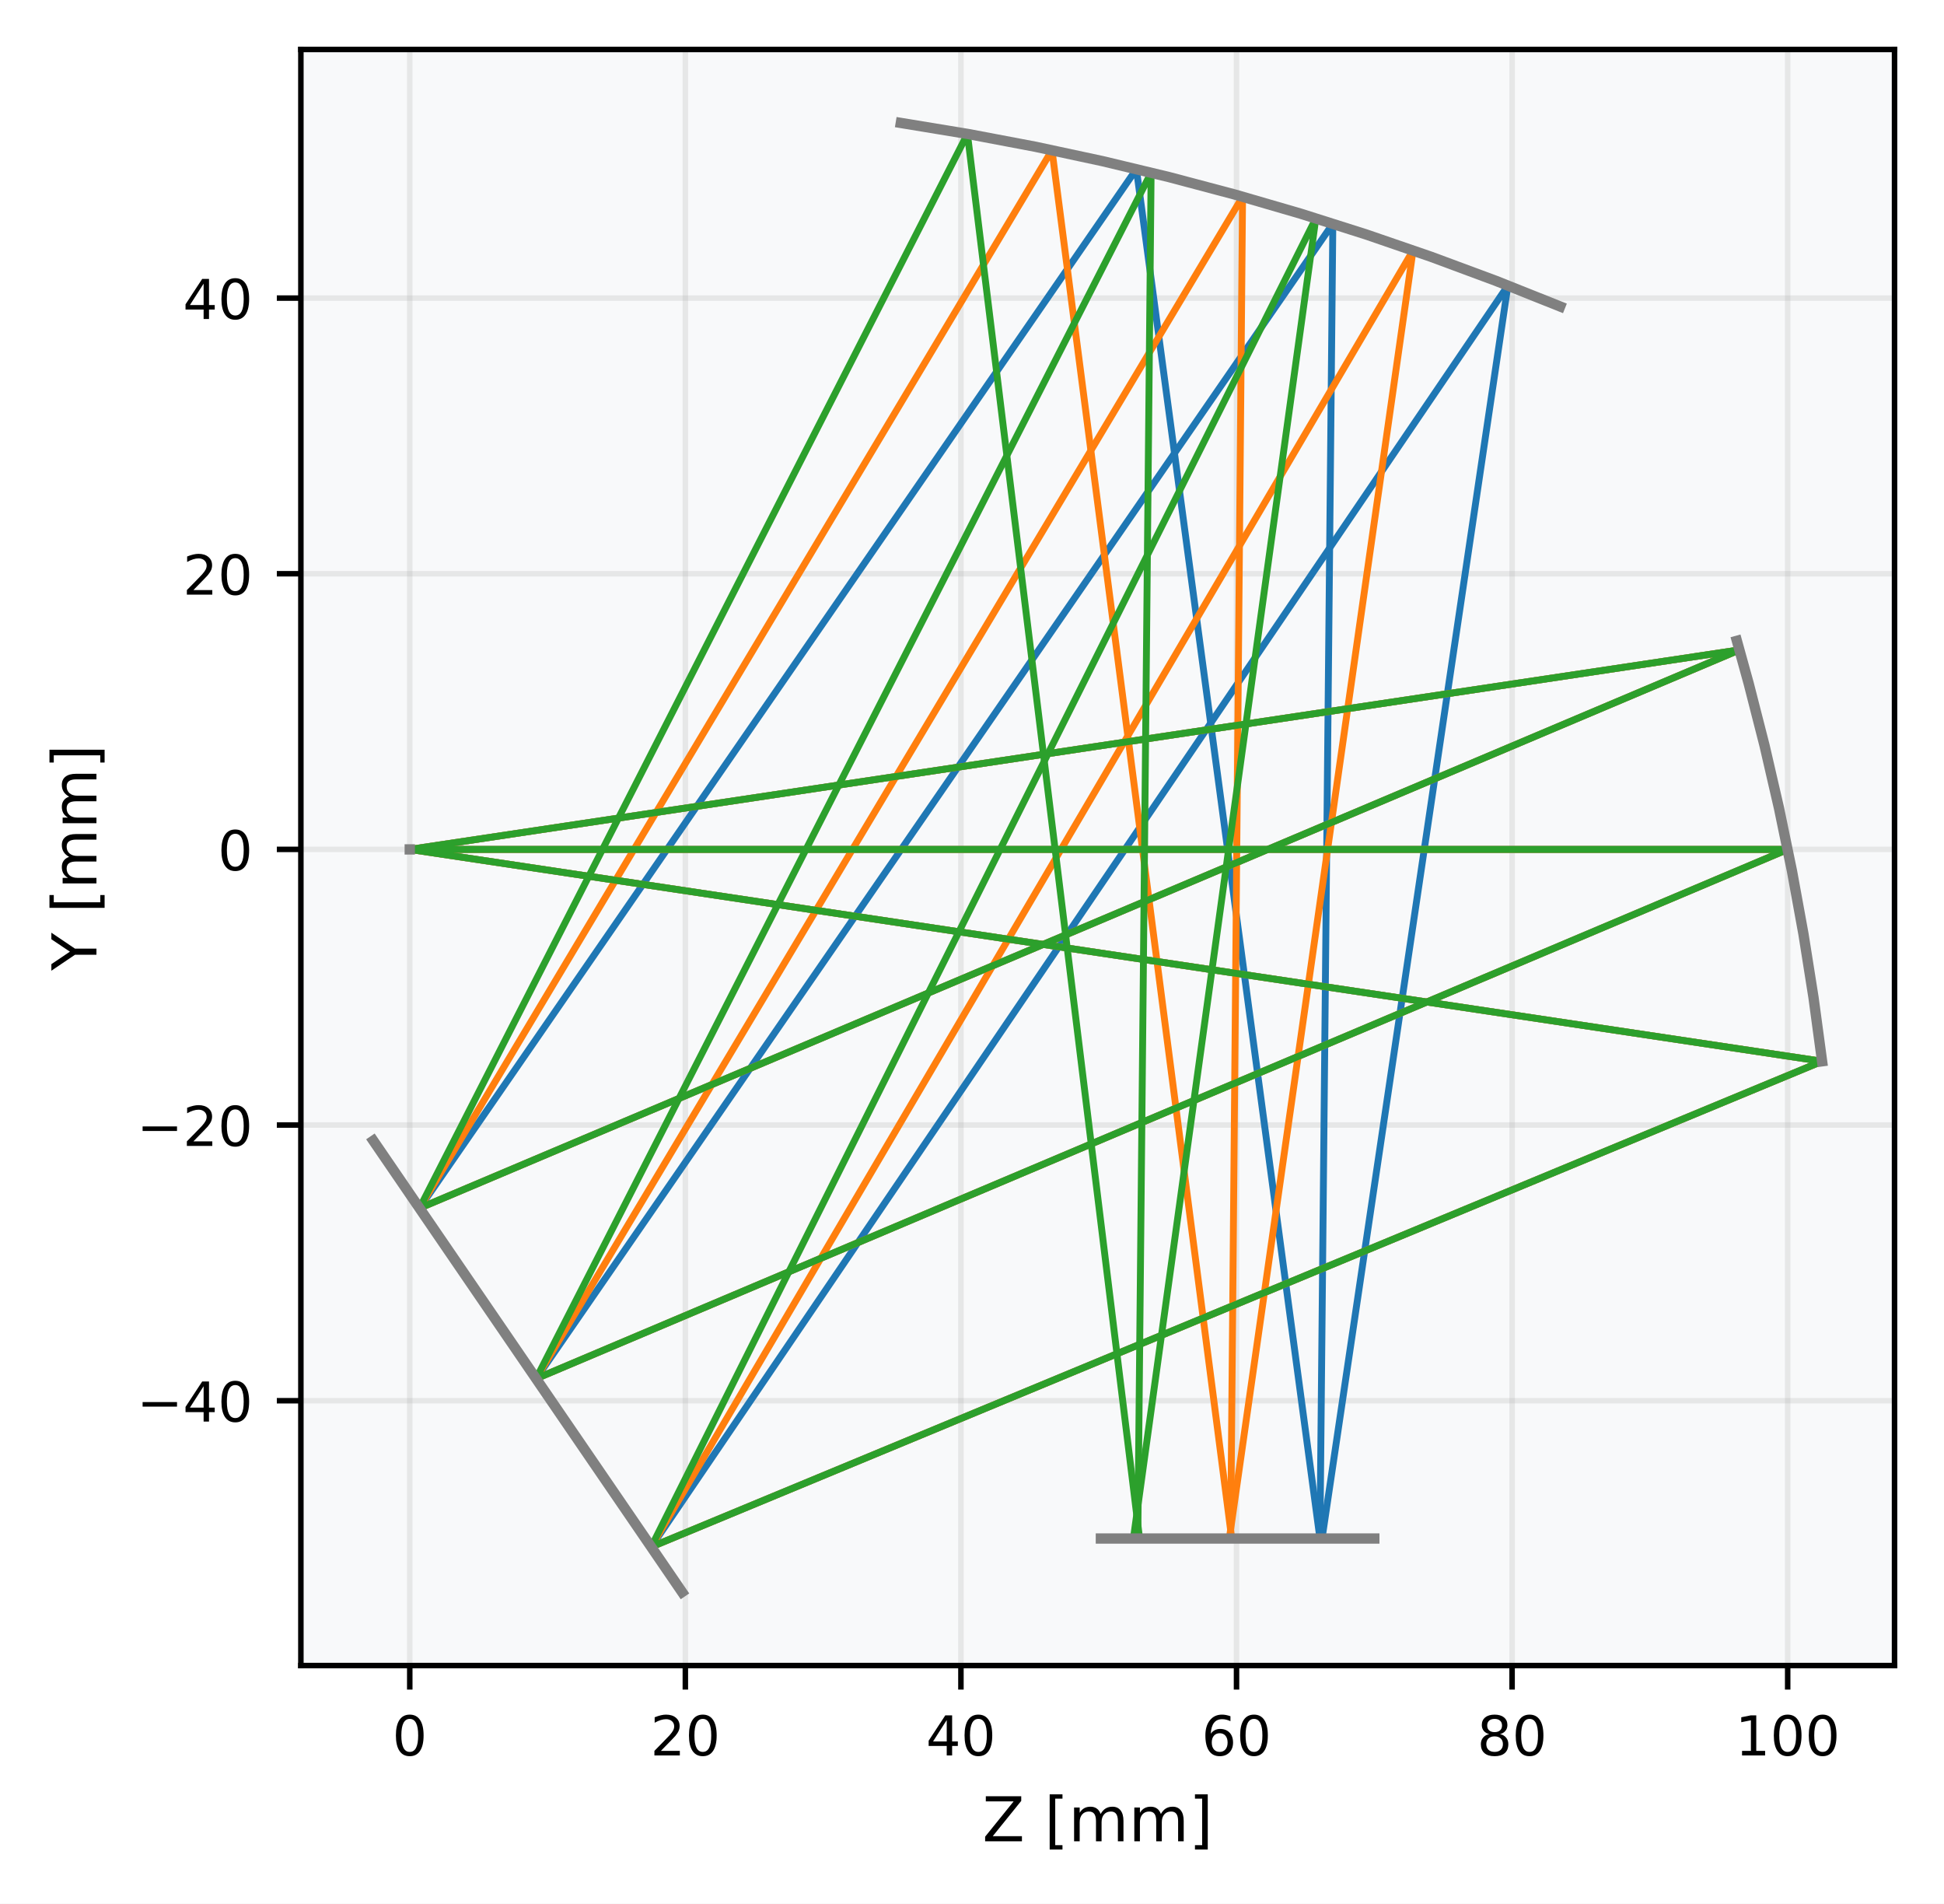
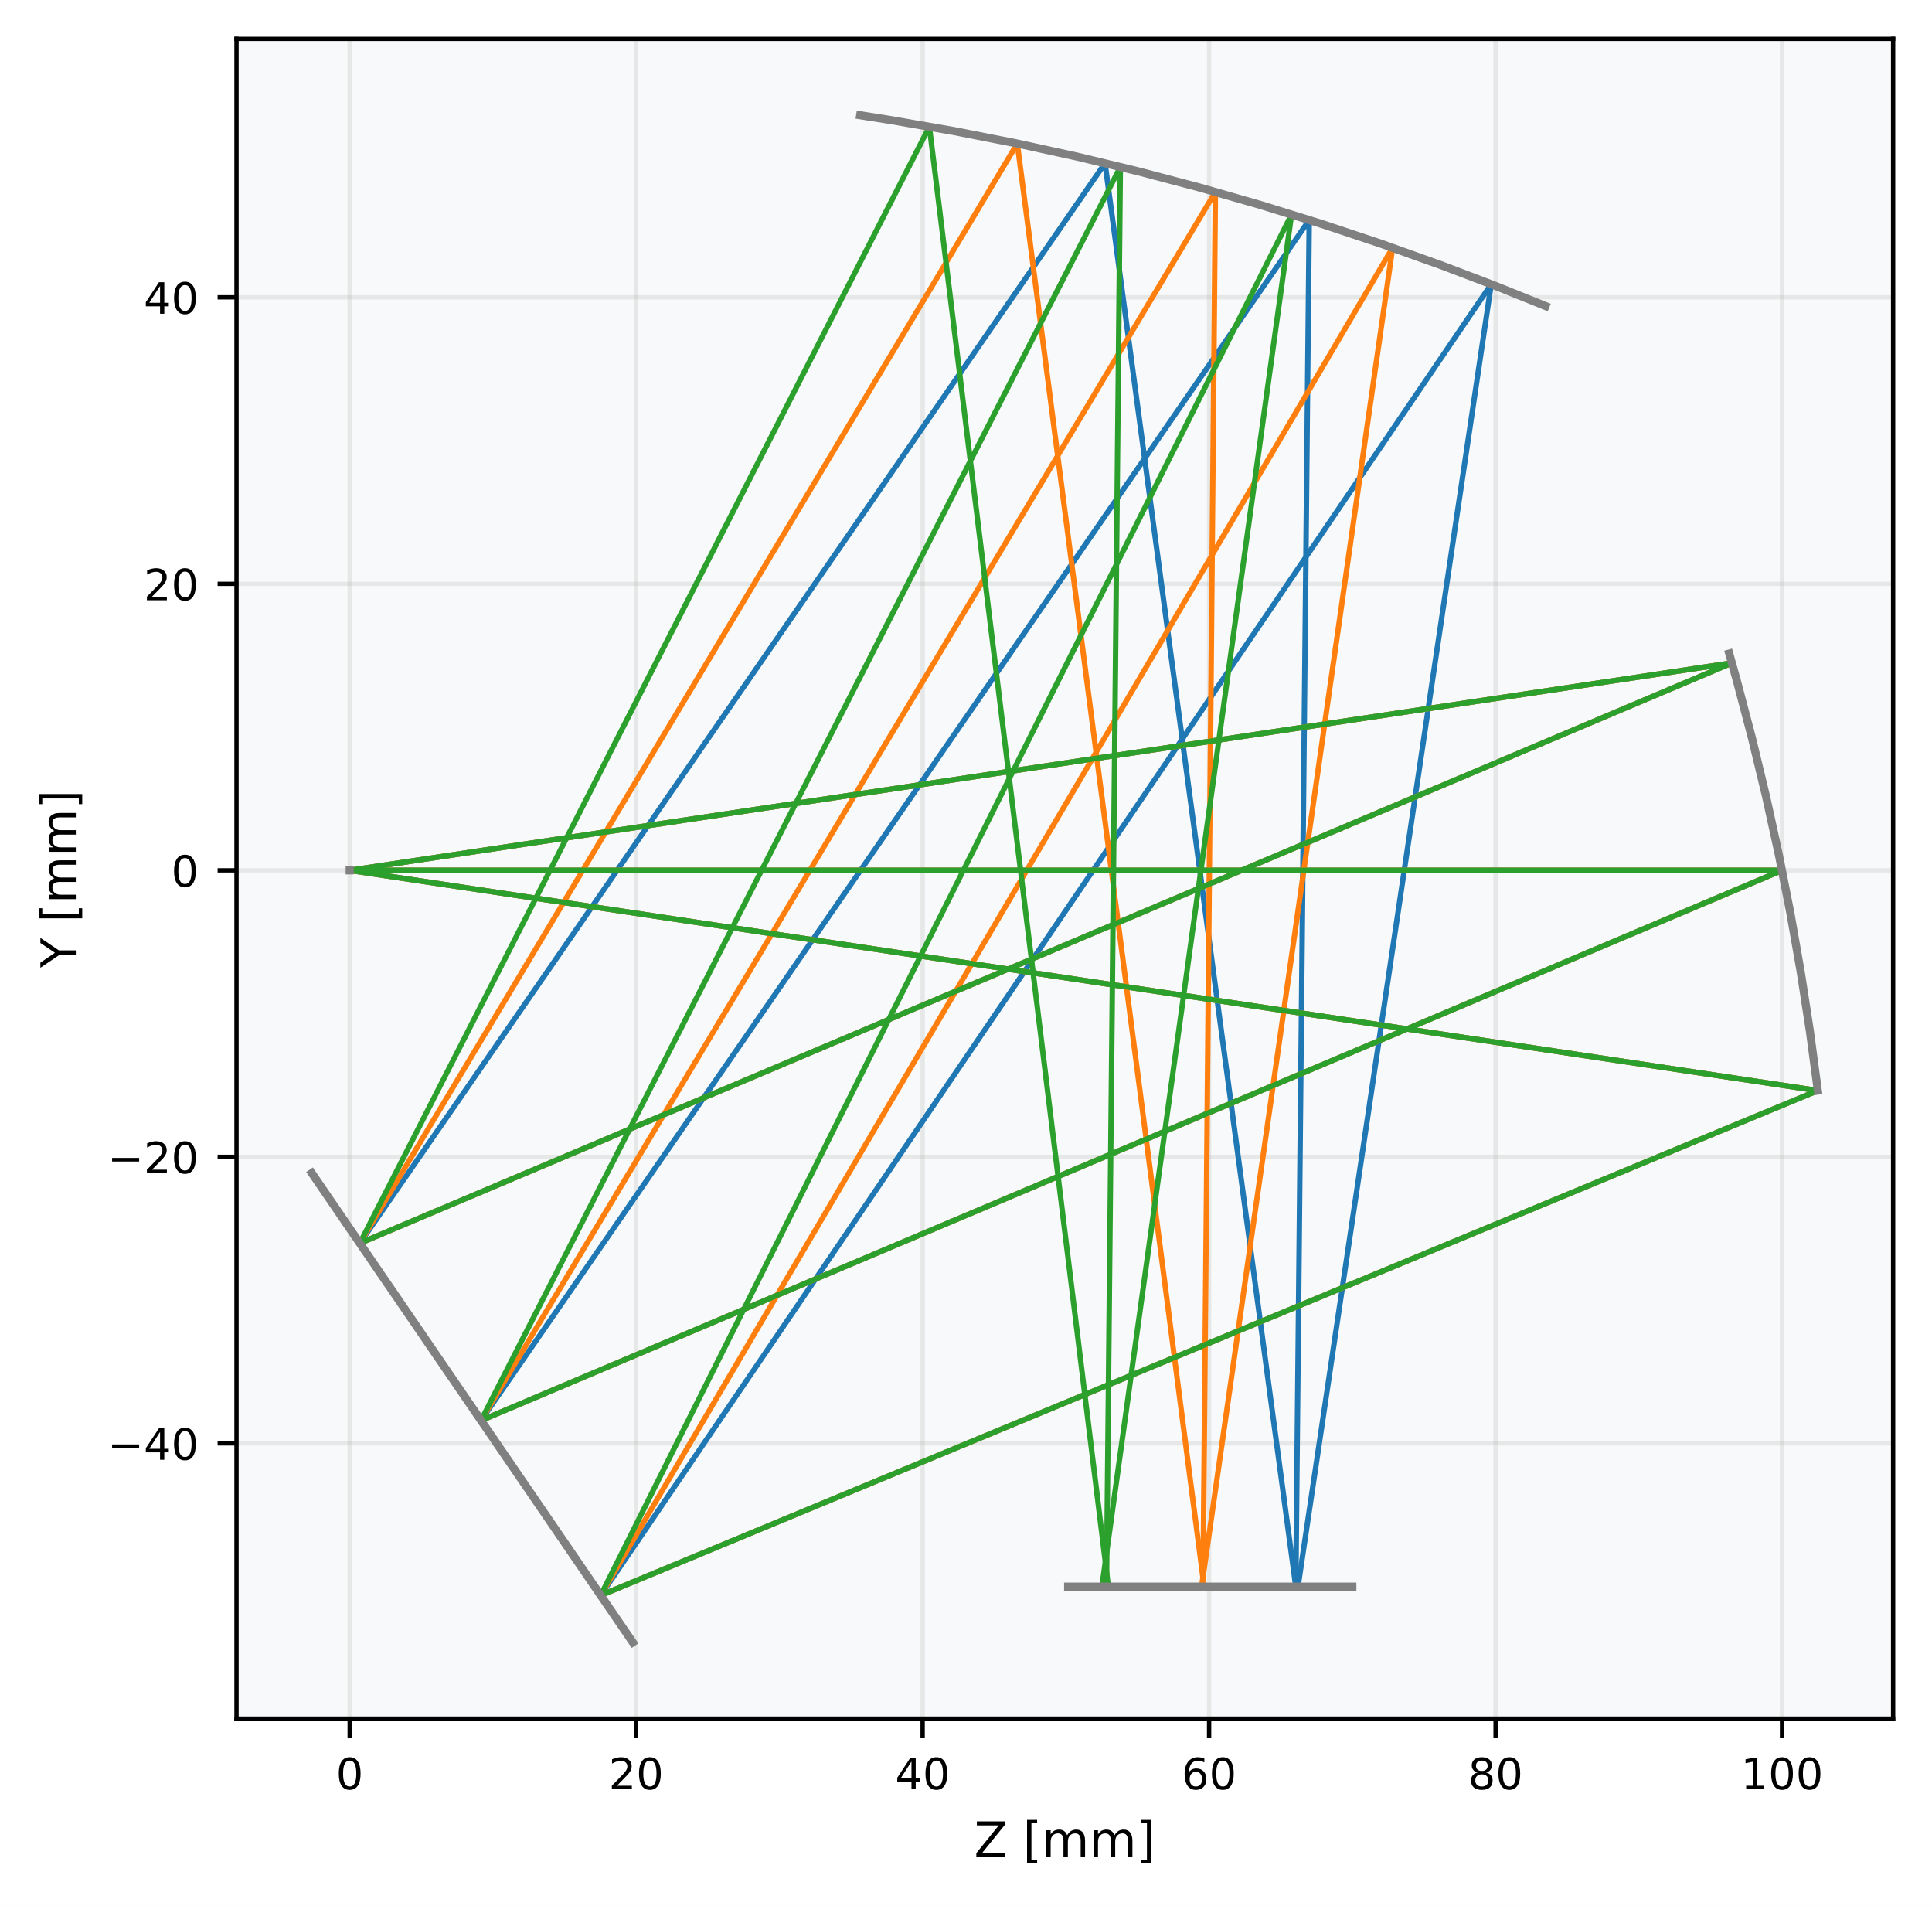
- <svg xmlns="http://www.w3.org/2000/svg" xmlns:xlink="http://www.w3.org/1999/xlink" width="282.964pt" height="277.03pt" viewBox="0 0 282.964 277.03" version="1.1">
+ <svg xmlns="http://www.w3.org/2000/svg" xmlns:xlink="http://www.w3.org/1999/xlink" width="357.754pt" height="352.855pt" viewBox="0 0 357.754 352.855" version="1.1">
  <defs>
    <style type="text/css">*{stroke-linejoin: round; stroke-linecap: butt}</style>
  </defs>
  <g id="figure_1">
    <g id="patch_1">
-       <path d="M 0 277.03  L 282.964 277.03  L 282.964 0  L 0 0  z " style="fill: #ffffff" />
+       <path d="M 0 352.855  L 357.754 352.855  L 357.754 0  L 0 0  z " style="fill: #ffffff" />
    </g>
    <g id="axes_1">
      <g id="patch_2">
-         <path d="M 43.794 242.378  L 275.764 242.378  L 275.764 7.2  L 43.794 7.2  z " style="fill: #f8f9fa" />
+         <path d="M 43.794 318.202  L 350.554 318.202  L 350.554 7.2  L 43.794 7.2  z " style="fill: #f8f9fa" />
      </g>
      <g id="matplotlib.axis_1">
        <g id="xtick_1">
          <g id="line2d_1">
-             <path d="M 59.644 242.378  L 59.644 7.2  " clip-path="url(#p131f4481aa)" style="fill: none; stroke: #b0b0b0; stroke-opacity: 0.25; stroke-width: 0.8; stroke-linecap: square" />
+             <path d="M 64.754 318.202  L 64.754 7.2  " clip-path="url(#pfeff184d77)" style="fill: none; stroke: #b0b0b0; stroke-opacity: 0.25; stroke-width: 0.8; stroke-linecap: square" />
          </g>
          <g id="line2d_2">
            <defs>
-               <path id="ma6014b2745" d="M 0 0  L 0 3.5  " style="stroke: #000000; stroke-width: 0.8" />
+               <path id="m9179cbe662" d="M 0 0  L 0 3.5  " style="stroke: #000000; stroke-width: 0.8" />
            </defs>
            <g>
-               <use xlink:href="#ma6014b2745" x="59.644" y="242.378" style="stroke: #000000; stroke-width: 0.8" />
+               <use xlink:href="#m9179cbe662" x="64.754" y="318.202" style="stroke: #000000; stroke-width: 0.8" />
            </g>
          </g>
          <g id="text_1">
-             <g transform="translate(57.09888 255.4564) scale(0.08 -0.08)">
+             <g transform="translate(62.20909 331.2809) scale(0.08 -0.08)">
              <defs>
                <path id="DejaVuSans-30" d="M 2034 4250  Q 1547 4250 1301 3770  Q 1056 3291 1056 2328  Q 1056 1369 1301 889  Q 1547 409 2034 409  Q 2525 409 2770 889  Q 3016 1369 3016 2328  Q 3016 3291 2770 3770  Q 2525 4250 2034 4250  z M 2034 4750  Q 2819 4750 3233 4129  Q 3647 3509 3647 2328  Q 3647 1150 3233 529  Q 2819 -91 2034 -91  Q 1250 -91 836 529  Q 422 1150 422 2328  Q 422 3509 836 4129  Q 1250 4750 2034 4750  z " transform="scale(0.015625)" />
              </defs>
              <use xlink:href="#DejaVuSans-30" />
            </g>
          </g>
        </g>
        <g id="xtick_2">
          <g id="line2d_3">
-             <path d="M 99.757 242.378  L 99.757 7.2  " clip-path="url(#p131f4481aa)" style="fill: none; stroke: #b0b0b0; stroke-opacity: 0.25; stroke-width: 0.8; stroke-linecap: square" />
+             <path d="M 117.8 318.202  L 117.8 7.2  " clip-path="url(#pfeff184d77)" style="fill: none; stroke: #b0b0b0; stroke-opacity: 0.25; stroke-width: 0.8; stroke-linecap: square" />
          </g>
          <g id="line2d_4">
            <g>
-               <use xlink:href="#ma6014b2745" x="99.757" y="242.378" style="stroke: #000000; stroke-width: 0.8" />
+               <use xlink:href="#m9179cbe662" x="117.8" y="318.202" style="stroke: #000000; stroke-width: 0.8" />
            </g>
          </g>
          <g id="text_2">
-             <g transform="translate(94.66719 255.4564) scale(0.08 -0.08)">
+             <g transform="translate(112.7105 331.2809) scale(0.08 -0.08)">
              <defs>
                <path id="DejaVuSans-32" d="M 1228 531  L 3431 531  L 3431 0  L 469 0  L 469 531  Q 828 903 1448 1529  Q 2069 2156 2228 2338  Q 2531 2678 2651 2914  Q 2772 3150 2772 3378  Q 2772 3750 2511 3984  Q 2250 4219 1831 4219  Q 1534 4219 1204 4116  Q 875 4013 500 3803  L 500 4441  Q 881 4594 1212 4672  Q 1544 4750 1819 4750  Q 2544 4750 2975 4387  Q 3406 4025 3406 3419  Q 3406 3131 3298 2873  Q 3191 2616 2906 2266  Q 2828 2175 2409 1742  Q 1991 1309 1228 531  z " transform="scale(0.015625)" />
              </defs>
              <use xlink:href="#DejaVuSans-32" />
              <use xlink:href="#DejaVuSans-30" transform="translate(63.62305 0)" />
            </g>
          </g>
        </g>
        <g id="xtick_3">
          <g id="line2d_5">
-             <path d="M 139.87 242.378  L 139.87 7.2  " clip-path="url(#p131f4481aa)" style="fill: none; stroke: #b0b0b0; stroke-opacity: 0.25; stroke-width: 0.8; stroke-linecap: square" />
+             <path d="M 170.847 318.202  L 170.847 7.2  " clip-path="url(#pfeff184d77)" style="fill: none; stroke: #b0b0b0; stroke-opacity: 0.25; stroke-width: 0.8; stroke-linecap: square" />
          </g>
          <g id="line2d_6">
            <g>
-               <use xlink:href="#ma6014b2745" x="139.87" y="242.378" style="stroke: #000000; stroke-width: 0.8" />
+               <use xlink:href="#m9179cbe662" x="170.847" y="318.202" style="stroke: #000000; stroke-width: 0.8" />
            </g>
          </g>
          <g id="text_3">
-             <g transform="translate(134.7805 255.4564) scale(0.08 -0.08)">
+             <g transform="translate(165.7569 331.2809) scale(0.08 -0.08)">
              <defs>
                <path id="DejaVuSans-34" d="M 2419 4116  L 825 1625  L 2419 1625  L 2419 4116  z M 2253 4666  L 3047 4666  L 3047 1625  L 3713 1625  L 3713 1100  L 3047 1100  L 3047 0  L 2419 0  L 2419 1100  L 313 1100  L 313 1709  L 2253 4666  z " transform="scale(0.015625)" />
              </defs>
              <use xlink:href="#DejaVuSans-34" />
              <use xlink:href="#DejaVuSans-30" transform="translate(63.62305 0)" />
            </g>
          </g>
        </g>
        <g id="xtick_4">
          <g id="line2d_7">
-             <path d="M 179.984 242.378  L 179.984 7.2  " clip-path="url(#p131f4481aa)" style="fill: none; stroke: #b0b0b0; stroke-opacity: 0.25; stroke-width: 0.8; stroke-linecap: square" />
+             <path d="M 223.893 318.202  L 223.893 7.2  " clip-path="url(#pfeff184d77)" style="fill: none; stroke: #b0b0b0; stroke-opacity: 0.25; stroke-width: 0.8; stroke-linecap: square" />
          </g>
          <g id="line2d_8">
            <g>
-               <use xlink:href="#ma6014b2745" x="179.984" y="242.378" style="stroke: #000000; stroke-width: 0.8" />
+               <use xlink:href="#m9179cbe662" x="223.893" y="318.202" style="stroke: #000000; stroke-width: 0.8" />
            </g>
          </g>
          <g id="text_4">
-             <g transform="translate(174.8938 255.4564) scale(0.08 -0.08)">
+             <g transform="translate(218.8033 331.2809) scale(0.08 -0.08)">
              <defs>
                <path id="DejaVuSans-36" d="M 2113 2584  Q 1688 2584 1439 2293  Q 1191 2003 1191 1497  Q 1191 994 1439 701  Q 1688 409 2113 409  Q 2538 409 2786 701  Q 3034 994 3034 1497  Q 3034 2003 2786 2293  Q 2538 2584 2113 2584  z M 3366 4563  L 3366 3988  Q 3128 4100 2886 4159  Q 2644 4219 2406 4219  Q 1781 4219 1451 3797  Q 1122 3375 1075 2522  Q 1259 2794 1537 2939  Q 1816 3084 2150 3084  Q 2853 3084 3261 2657  Q 3669 2231 3669 1497  Q 3669 778 3244 343  Q 2819 -91 2113 -91  Q 1303 -91 875 529  Q 447 1150 447 2328  Q 447 3434 972 4092  Q 1497 4750 2381 4750  Q 2619 4750 2861 4703  Q 3103 4656 3366 4563  z " transform="scale(0.015625)" />
              </defs>
              <use xlink:href="#DejaVuSans-36" />
              <use xlink:href="#DejaVuSans-30" transform="translate(63.62305 0)" />
            </g>
          </g>
        </g>
        <g id="xtick_5">
          <g id="line2d_9">
-             <path d="M 220.097 242.378  L 220.097 7.2  " clip-path="url(#p131f4481aa)" style="fill: none; stroke: #b0b0b0; stroke-opacity: 0.25; stroke-width: 0.8; stroke-linecap: square" />
+             <path d="M 276.94 318.202  L 276.94 7.2  " clip-path="url(#pfeff184d77)" style="fill: none; stroke: #b0b0b0; stroke-opacity: 0.25; stroke-width: 0.8; stroke-linecap: square" />
          </g>
          <g id="line2d_10">
            <g>
-               <use xlink:href="#ma6014b2745" x="220.097" y="242.378" style="stroke: #000000; stroke-width: 0.8" />
+               <use xlink:href="#m9179cbe662" x="276.94" y="318.202" style="stroke: #000000; stroke-width: 0.8" />
            </g>
          </g>
          <g id="text_5">
-             <g transform="translate(215.0071 255.4564) scale(0.08 -0.08)">
+             <g transform="translate(271.8497 331.2809) scale(0.08 -0.08)">
              <defs>
                <path id="DejaVuSans-38" d="M 2034 2216  Q 1584 2216 1326 1975  Q 1069 1734 1069 1313  Q 1069 891 1326 650  Q 1584 409 2034 409  Q 2484 409 2743 651  Q 3003 894 3003 1313  Q 3003 1734 2745 1975  Q 2488 2216 2034 2216  z M 1403 2484  Q 997 2584 770 2862  Q 544 3141 544 3541  Q 544 4100 942 4425  Q 1341 4750 2034 4750  Q 2731 4750 3128 4425  Q 3525 4100 3525 3541  Q 3525 3141 3298 2862  Q 3072 2584 2669 2484  Q 3125 2378 3379 2068  Q 3634 1759 3634 1313  Q 3634 634 3220 271  Q 2806 -91 2034 -91  Q 1263 -91 848 271  Q 434 634 434 1313  Q 434 1759 690 2068  Q 947 2378 1403 2484  z M 1172 3481  Q 1172 3119 1398 2916  Q 1625 2713 2034 2713  Q 2441 2713 2670 2916  Q 2900 3119 2900 3481  Q 2900 3844 2670 4047  Q 2441 4250 2034 4250  Q 1625 4250 1398 4047  Q 1172 3844 1172 3481  z " transform="scale(0.015625)" />
              </defs>
              <use xlink:href="#DejaVuSans-38" />
              <use xlink:href="#DejaVuSans-30" transform="translate(63.62305 0)" />
            </g>
          </g>
        </g>
        <g id="xtick_6">
          <g id="line2d_11">
-             <path d="M 260.21 242.378  L 260.21 7.2  " clip-path="url(#p131f4481aa)" style="fill: none; stroke: #b0b0b0; stroke-opacity: 0.25; stroke-width: 0.8; stroke-linecap: square" />
+             <path d="M 329.986 318.202  L 329.986 7.2  " clip-path="url(#pfeff184d77)" style="fill: none; stroke: #b0b0b0; stroke-opacity: 0.25; stroke-width: 0.8; stroke-linecap: square" />
          </g>
          <g id="line2d_12">
            <g>
-               <use xlink:href="#ma6014b2745" x="260.21" y="242.378" style="stroke: #000000; stroke-width: 0.8" />
+               <use xlink:href="#m9179cbe662" x="329.986" y="318.202" style="stroke: #000000; stroke-width: 0.8" />
            </g>
          </g>
          <g id="text_6">
-             <g transform="translate(252.5754 255.4564) scale(0.08 -0.08)">
+             <g transform="translate(322.3511 331.2809) scale(0.08 -0.08)">
              <defs>
                <path id="DejaVuSans-31" d="M 794 531  L 1825 531  L 1825 4091  L 703 3866  L 703 4441  L 1819 4666  L 2450 4666  L 2450 531  L 3481 531  L 3481 0  L 794 0  L 794 531  z " transform="scale(0.015625)" />
              </defs>
              <use xlink:href="#DejaVuSans-31" />
              <use xlink:href="#DejaVuSans-30" transform="translate(63.62305 0)" />
              <use xlink:href="#DejaVuSans-30" transform="translate(127.2461 0)" />
            </g>
          </g>
        </g>
        <g id="text_7">
-           <g transform="translate(142.9884 267.9587) scale(0.09 -0.09)">
+           <g transform="translate(180.3836 343.7833) scale(0.09 -0.09)">
            <defs>
              <path id="DejaVuSans-5a" d="M 359 4666  L 4025 4666  L 4025 4184  L 1075 531  L 4097 531  L 4097 0  L 288 0  L 288 481  L 3238 4134  L 359 4134  L 359 4666  z " transform="scale(0.015625)" />
              <path id="DejaVuSans-20" transform="scale(0.015625)" />
              <path id="DejaVuSans-5b" d="M 550 4863  L 1875 4863  L 1875 4416  L 1125 4416  L 1125 -397  L 1875 -397  L 1875 -844  L 550 -844  L 550 4863  z " transform="scale(0.015625)" />
              <path id="DejaVuSans-6d" d="M 3328 2828  Q 3544 3216 3844 3400  Q 4144 3584 4550 3584  Q 5097 3584 5394 3201  Q 5691 2819 5691 2113  L 5691 0  L 5113 0  L 5113 2094  Q 5113 2597 4934 2840  Q 4756 3084 4391 3084  Q 3944 3084 3684 2787  Q 3425 2491 3425 1978  L 3425 0  L 2847 0  L 2847 2094  Q 2847 2600 2669 2842  Q 2491 3084 2119 3084  Q 1678 3084 1418 2786  Q 1159 2488 1159 1978  L 1159 0  L 581 0  L 581 3500  L 1159 3500  L 1159 2956  Q 1356 3278 1631 3431  Q 1906 3584 2284 3584  Q 2666 3584 2933 3390  Q 3200 3197 3328 2828  z " transform="scale(0.015625)" />
              <path id="DejaVuSans-5d" d="M 1947 4863  L 1947 -844  L 622 -844  L 622 -397  L 1369 -397  L 1369 4416  L 622 4416  L 622 4863  L 1947 4863  z " transform="scale(0.015625)" />
            </defs>
            <use xlink:href="#DejaVuSans-5a" />
            <use xlink:href="#DejaVuSans-20" transform="translate(68.50586 0)" />
            <use xlink:href="#DejaVuSans-5b" transform="translate(100.293 0)" />
            <use xlink:href="#DejaVuSans-6d" transform="translate(139.3066 0)" />
            <use xlink:href="#DejaVuSans-6d" transform="translate(236.7188 0)" />
            <use xlink:href="#DejaVuSans-5d" transform="translate(334.1309 0)" />
          </g>
        </g>
      </g>
      <g id="matplotlib.axis_2">
        <g id="ytick_1">
          <g id="line2d_13">
-             <path d="M 43.794 203.836  L 275.764 203.836  " clip-path="url(#p131f4481aa)" style="fill: none; stroke: #b0b0b0; stroke-opacity: 0.25; stroke-width: 0.8; stroke-linecap: square" />
+             <path d="M 43.794 267.234  L 350.554 267.234  " clip-path="url(#pfeff184d77)" style="fill: none; stroke: #b0b0b0; stroke-opacity: 0.25; stroke-width: 0.8; stroke-linecap: square" />
          </g>
          <g id="line2d_14">
            <defs>
-               <path id="m65302db45c" d="M 0 0  L -3.5 0  " style="stroke: #000000; stroke-width: 0.8" />
+               <path id="m757463a799" d="M 0 0  L -3.5 0  " style="stroke: #000000; stroke-width: 0.8" />
            </defs>
            <g>
-               <use xlink:href="#m65302db45c" x="43.794" y="203.836" style="stroke: #000000; stroke-width: 0.8" />
+               <use xlink:href="#m757463a799" x="43.794" y="267.234" style="stroke: #000000; stroke-width: 0.8" />
            </g>
          </g>
          <g id="text_8">
-             <g transform="translate(19.91031 206.8749) scale(0.08 -0.08)">
+             <g transform="translate(19.91031 270.273) scale(0.08 -0.08)">
              <defs>
                <path id="DejaVuSans-2212" d="M 678 2272  L 4684 2272  L 4684 1741  L 678 1741  L 678 2272  z " transform="scale(0.015625)" />
              </defs>
              <use xlink:href="#DejaVuSans-2212" />
              <use xlink:href="#DejaVuSans-34" transform="translate(83.78906 0)" />
              <use xlink:href="#DejaVuSans-30" transform="translate(147.4121 0)" />
            </g>
          </g>
        </g>
        <g id="ytick_2">
          <g id="line2d_15">
-             <path d="M 43.794 163.722  L 275.764 163.722  " clip-path="url(#p131f4481aa)" style="fill: none; stroke: #b0b0b0; stroke-opacity: 0.25; stroke-width: 0.8; stroke-linecap: square" />
+             <path d="M 43.794 214.187  L 350.554 214.187  " clip-path="url(#pfeff184d77)" style="fill: none; stroke: #b0b0b0; stroke-opacity: 0.25; stroke-width: 0.8; stroke-linecap: square" />
          </g>
          <g id="line2d_16">
            <g>
-               <use xlink:href="#m65302db45c" x="43.794" y="163.722" style="stroke: #000000; stroke-width: 0.8" />
+               <use xlink:href="#m757463a799" x="43.794" y="214.187" style="stroke: #000000; stroke-width: 0.8" />
            </g>
          </g>
          <g id="text_9">
-             <g transform="translate(19.91031 166.7616) scale(0.08 -0.08)">
+             <g transform="translate(19.91031 217.2266) scale(0.08 -0.08)">
              <use xlink:href="#DejaVuSans-2212" />
              <use xlink:href="#DejaVuSans-32" transform="translate(83.78906 0)" />
              <use xlink:href="#DejaVuSans-30" transform="translate(147.4121 0)" />
            </g>
          </g>
        </g>
        <g id="ytick_3">
          <g id="line2d_17">
-             <path d="M 43.794 123.609  L 275.764 123.609  " clip-path="url(#p131f4481aa)" style="fill: none; stroke: #b0b0b0; stroke-opacity: 0.25; stroke-width: 0.8; stroke-linecap: square" />
+             <path d="M 43.794 161.141  L 350.554 161.141  " clip-path="url(#pfeff184d77)" style="fill: none; stroke: #b0b0b0; stroke-opacity: 0.25; stroke-width: 0.8; stroke-linecap: square" />
          </g>
          <g id="line2d_18">
            <g>
-               <use xlink:href="#m65302db45c" x="43.794" y="123.609" style="stroke: #000000; stroke-width: 0.8" />
+               <use xlink:href="#m757463a799" x="43.794" y="161.141" style="stroke: #000000; stroke-width: 0.8" />
            </g>
          </g>
          <g id="text_10">
-             <g transform="translate(31.70406 126.6483) scale(0.08 -0.08)">
+             <g transform="translate(31.70406 164.1802) scale(0.08 -0.08)">
              <use xlink:href="#DejaVuSans-30" />
            </g>
          </g>
        </g>
        <g id="ytick_4">
          <g id="line2d_19">
-             <path d="M 43.794 83.496  L 275.764 83.496  " clip-path="url(#p131f4481aa)" style="fill: none; stroke: #b0b0b0; stroke-opacity: 0.25; stroke-width: 0.8; stroke-linecap: square" />
+             <path d="M 43.794 108.094  L 350.554 108.094  " clip-path="url(#pfeff184d77)" style="fill: none; stroke: #b0b0b0; stroke-opacity: 0.25; stroke-width: 0.8; stroke-linecap: square" />
          </g>
          <g id="line2d_20">
            <g>
-               <use xlink:href="#m65302db45c" x="43.794" y="83.496" style="stroke: #000000; stroke-width: 0.8" />
+               <use xlink:href="#m757463a799" x="43.794" y="108.094" style="stroke: #000000; stroke-width: 0.8" />
            </g>
          </g>
          <g id="text_11">
-             <g transform="translate(26.61406 86.53503) scale(0.08 -0.08)">
+             <g transform="translate(26.61406 111.1338) scale(0.08 -0.08)">
              <use xlink:href="#DejaVuSans-32" />
              <use xlink:href="#DejaVuSans-30" transform="translate(63.62305 0)" />
            </g>
          </g>
        </g>
        <g id="ytick_5">
          <g id="line2d_21">
-             <path d="M 43.794 43.382  L 275.764 43.382  " clip-path="url(#p131f4481aa)" style="fill: none; stroke: #b0b0b0; stroke-opacity: 0.25; stroke-width: 0.8; stroke-linecap: square" />
+             <path d="M 43.794 55.048  L 350.554 55.048  " clip-path="url(#pfeff184d77)" style="fill: none; stroke: #b0b0b0; stroke-opacity: 0.25; stroke-width: 0.8; stroke-linecap: square" />
          </g>
          <g id="line2d_22">
            <g>
-               <use xlink:href="#m65302db45c" x="43.794" y="43.382" style="stroke: #000000; stroke-width: 0.8" />
+               <use xlink:href="#m757463a799" x="43.794" y="55.048" style="stroke: #000000; stroke-width: 0.8" />
            </g>
          </g>
          <g id="text_12">
-             <g transform="translate(26.61406 46.42173) scale(0.08 -0.08)">
+             <g transform="translate(26.61406 58.08743) scale(0.08 -0.08)">
              <use xlink:href="#DejaVuSans-34" />
              <use xlink:href="#DejaVuSans-30" transform="translate(63.62305 0)" />
            </g>
          </g>
        </g>
        <g id="text_13">
-           <g transform="translate(14.03859 141.2455) rotate(-90) scale(0.09 -0.09)">
+           <g transform="translate(14.03859 179.1577) rotate(-90) scale(0.09 -0.09)">
            <defs>
              <path id="DejaVuSans-59" d="M -13 4666  L 666 4666  L 1959 2747  L 3244 4666  L 3922 4666  L 2272 2222  L 2272 0  L 1638 0  L 1638 2222  L -13 4666  z " transform="scale(0.015625)" />
            </defs>
            <use xlink:href="#DejaVuSans-59" />
            <use xlink:href="#DejaVuSans-20" transform="translate(61.08398 0)" />
            <use xlink:href="#DejaVuSans-5b" transform="translate(92.87109 0)" />
            <use xlink:href="#DejaVuSans-6d" transform="translate(131.8848 0)" />
            <use xlink:href="#DejaVuSans-6d" transform="translate(229.2969 0)" />
            <use xlink:href="#DejaVuSans-5d" transform="translate(326.709 0)" />
          </g>
        </g>
      </g>
      <g id="line2d_23">
-         <path d="M 59.644 123.609  L 265.22 154.445  L 94.787 225.119  L 219.485 41.548  L 192.434 223.892  " clip-path="url(#p131f4481aa)" style="fill: none; stroke: #1f77b4; stroke-linecap: square" />
+         <path d="M 64.754 161.141  L 336.611 201.919  L 111.228 295.379  L 276.131 52.622  L 240.358 293.757  " clip-path="url(#pfeff184d77)" style="fill: none; stroke: #1f77b4; stroke-linecap: square" />
      </g>
      <g id="line2d_24">
-         <path d="M 59.644 123.609  L 260.21 123.609  L 78.034 200.632  L 194.004 32.55  L 192.126 223.892  " clip-path="url(#p131f4481aa)" style="fill: none; stroke: #1f77b4; stroke-linecap: square" />
+         <path d="M 64.754 161.141  L 329.986 161.141  L 89.074 262.997  L 242.433 40.723  L 239.95 293.757  " clip-path="url(#pfeff184d77)" style="fill: none; stroke: #1f77b4; stroke-linecap: square" />
      </g>
      <g id="line2d_25">
-         <path d="M 59.644 123.609  L 253.191 94.577  L 61.062 175.823  L 165.413 24.602  L 192.124 223.892  " clip-path="url(#p131f4481aa)" style="fill: none; stroke: #1f77b4; stroke-linecap: square" />
+         <path d="M 64.754 161.141  L 320.703 122.748  L 66.629 230.189  L 204.624 30.213  L 239.948 293.757  " clip-path="url(#pfeff184d77)" style="fill: none; stroke: #1f77b4; stroke-linecap: square" />
      </g>
      <g id="line2d_26">
-         <path d="M 59.644 123.609  L 265.22 154.445  L 94.787 225.119  L 205.679 36.441  L 178.937 223.892  " clip-path="url(#p131f4481aa)" style="fill: none; stroke: #ff7f0e; stroke-linecap: square" />
+         <path d="M 64.754 161.141  L 336.611 201.919  L 111.228 295.379  L 257.873 45.869  L 222.509 293.757  " clip-path="url(#pfeff184d77)" style="fill: none; stroke: #ff7f0e; stroke-linecap: square" />
      </g>
      <g id="line2d_27">
-         <path d="M 59.644 123.609  L 260.21 123.609  L 78.034 200.632  L 180.865 28.624  L 179.129 223.892  " clip-path="url(#p131f4481aa)" style="fill: none; stroke: #ff7f0e; stroke-linecap: square" />
+         <path d="M 64.754 161.141  L 329.986 161.141  L 89.074 262.997  L 225.058 35.531  L 222.763 293.757  " clip-path="url(#pfeff184d77)" style="fill: none; stroke: #ff7f0e; stroke-linecap: square" />
      </g>
      <g id="line2d_28">
-         <path d="M 59.644 123.609  L 253.191 94.577  L 61.062 175.823  L 153.124 21.851  L 179.285 223.892  " clip-path="url(#p131f4481aa)" style="fill: none; stroke: #ff7f0e; stroke-linecap: square" />
+         <path d="M 64.754 161.141  L 320.703 122.748  L 66.629 230.189  L 188.374 26.575  L 222.97 293.757  " clip-path="url(#pfeff184d77)" style="fill: none; stroke: #ff7f0e; stroke-linecap: square" />
      </g>
      <g id="line2d_29">
-         <path d="M 59.644 123.609  L 265.22 154.445  L 94.787 225.119  L 191.528 31.774  L 164.976 223.892  " clip-path="url(#p131f4481aa)" style="fill: none; stroke: #2ca02c; stroke-linecap: square" />
+         <path d="M 64.754 161.141  L 336.611 201.919  L 111.228 295.379  L 239.159 39.697  L 204.046 293.757  " clip-path="url(#pfeff184d77)" style="fill: none; stroke: #2ca02c; stroke-linecap: square" />
      </g>
      <g id="line2d_30">
-         <path d="M 59.644 123.609  L 260.21 123.609  L 78.034 200.632  L 167.554 25.122  L 165.618 223.892  " clip-path="url(#p131f4481aa)" style="fill: none; stroke: #2ca02c; stroke-linecap: square" />
+         <path d="M 64.754 161.141  L 329.986 161.141  L 89.074 262.997  L 207.456 30.9  L 204.895 293.757  " clip-path="url(#pfeff184d77)" style="fill: none; stroke: #2ca02c; stroke-linecap: square" />
      </g>
      <g id="line2d_31">
-         <path d="M 59.644 123.609  L 253.191 94.577  L 61.062 175.823  L 140.817 19.485  L 165.876 223.892  " clip-path="url(#p131f4481aa)" style="fill: none; stroke: #2ca02c; stroke-linecap: square" />
+         <path d="M 64.754 161.141  L 320.703 122.748  L 66.629 230.189  L 172.098 23.445  L 205.238 293.757  " clip-path="url(#pfeff184d77)" style="fill: none; stroke: #2ca02c; stroke-linecap: square" />
      </g>
      <g id="line2d_32">
-         <path d="M 59.644 123.609  L 59.644 123.609  " clip-path="url(#p131f4481aa)" style="fill: none; stroke: #808080; stroke-width: 1.5; stroke-linecap: square" />
+         <path d="M 64.754 161.141  L 64.754 161.141  " clip-path="url(#pfeff184d77)" style="fill: none; stroke: #808080; stroke-width: 1.5; stroke-linecap: square" />
      </g>
      <g id="line2d_33">
-         <path d="M 265.22 154.445  L 263.971 145.168  L 262.509 135.934  L 260.833 126.743  L 258.943 117.596  L 256.841 108.491  L 254.525 99.43  L 252.816 93.256  L 252.816 93.256  " clip-path="url(#p131f4481aa)" style="fill: none; stroke: #808080; stroke-width: 1.5; stroke-linecap: square" />
+         <path d="M 336.611 201.919  L 335.147 190.939  L 333.456 180.006  L 331.54 169.118  L 329.397 158.275  L 327.029 147.479  L 324.435 136.728  L 321.614 126.023  L 320.208 121.002  L 320.208 121.002  " clip-path="url(#pfeff184d77)" style="fill: none; stroke: #808080; stroke-width: 1.5; stroke-linecap: square" />
      </g>
      <g id="line2d_34">
-         <path d="M 99.281 231.688  L 54.338 165.995  L 54.338 165.995  " clip-path="url(#p131f4481aa)" style="fill: none; stroke: #808080; stroke-width: 1.5; stroke-linecap: square" />
+         <path d="M 117.171 304.066  L 57.738 217.193  L 57.738 217.193  " clip-path="url(#pfeff184d77)" style="fill: none; stroke: #808080; stroke-width: 1.5; stroke-linecap: square" />
      </g>
      <g id="line2d_35">
-         <path d="M 227.09 44.601  L 217.733 40.868  L 208.321 37.375  L 198.856 34.121  L 189.338 31.101  L 179.767 28.317  L 170.143 25.766  L 160.466 23.448  L 150.737 21.362  L 140.956 19.509  L 131.122 17.89  L 131.122 17.89  " clip-path="url(#p131f4481aa)" style="fill: none; stroke: #808080; stroke-width: 1.5; stroke-linecap: square" />
+         <path d="M 286.187 56.66  L 276.569 52.793  L 266.908 49.118  L 255.813 45.153  L 244.662 41.435  L 233.457 37.963  L 222.195 34.735  L 210.879 31.752  L 199.508 29.012  L 188.082 26.514  L 176.602 24.26  L 165.066 22.25  L 159.278 21.336  L 159.278 21.336  " clip-path="url(#pfeff184d77)" style="fill: none; stroke: #808080; stroke-width: 1.5; stroke-linecap: square" />
      </g>
      <g id="line2d_36">
-         <path d="M 200.04 223.892  L 160.243 223.892  L 160.243 223.892  " clip-path="url(#p131f4481aa)" style="fill: none; stroke: #808080; stroke-width: 1.5; stroke-linecap: square" />
+         <path d="M 250.416 293.757  L 197.788 293.757  L 197.788 293.757  " clip-path="url(#pfeff184d77)" style="fill: none; stroke: #808080; stroke-width: 1.5; stroke-linecap: square" />
      </g>
      <g id="patch_3">
-         <path d="M 43.794 242.378  L 43.794 7.2  " style="fill: none; stroke: #000000; stroke-width: 0.8; stroke-linejoin: miter; stroke-linecap: square" />
+         <path d="M 43.794 318.202  L 43.794 7.2  " style="fill: none; stroke: #000000; stroke-width: 0.8; stroke-linejoin: miter; stroke-linecap: square" />
      </g>
      <g id="patch_4">
-         <path d="M 275.764 242.378  L 275.764 7.2  " style="fill: none; stroke: #000000; stroke-width: 0.8; stroke-linejoin: miter; stroke-linecap: square" />
+         <path d="M 350.554 318.202  L 350.554 7.2  " style="fill: none; stroke: #000000; stroke-width: 0.8; stroke-linejoin: miter; stroke-linecap: square" />
      </g>
      <g id="patch_5">
-         <path d="M 43.794 242.378  L 275.764 242.378  " style="fill: none; stroke: #000000; stroke-width: 0.8; stroke-linejoin: miter; stroke-linecap: square" />
+         <path d="M 43.794 318.202  L 350.554 318.202  " style="fill: none; stroke: #000000; stroke-width: 0.8; stroke-linejoin: miter; stroke-linecap: square" />
      </g>
      <g id="patch_6">
-         <path d="M 43.794 7.2  L 275.764 7.2  " style="fill: none; stroke: #000000; stroke-width: 0.8; stroke-linejoin: miter; stroke-linecap: square" />
+         <path d="M 43.794 7.2  L 350.554 7.2  " style="fill: none; stroke: #000000; stroke-width: 0.8; stroke-linejoin: miter; stroke-linecap: square" />
      </g>
    </g>
  </g>
  <defs>
-     <clipPath id="p131f4481aa">
-       <rect x="43.794" y="7.2" width="231.97" height="235.178" />
+     <clipPath id="pfeff184d77">
+       <rect x="43.794" y="7.2" width="306.76" height="311.002" />
    </clipPath>
  </defs>
</svg>
